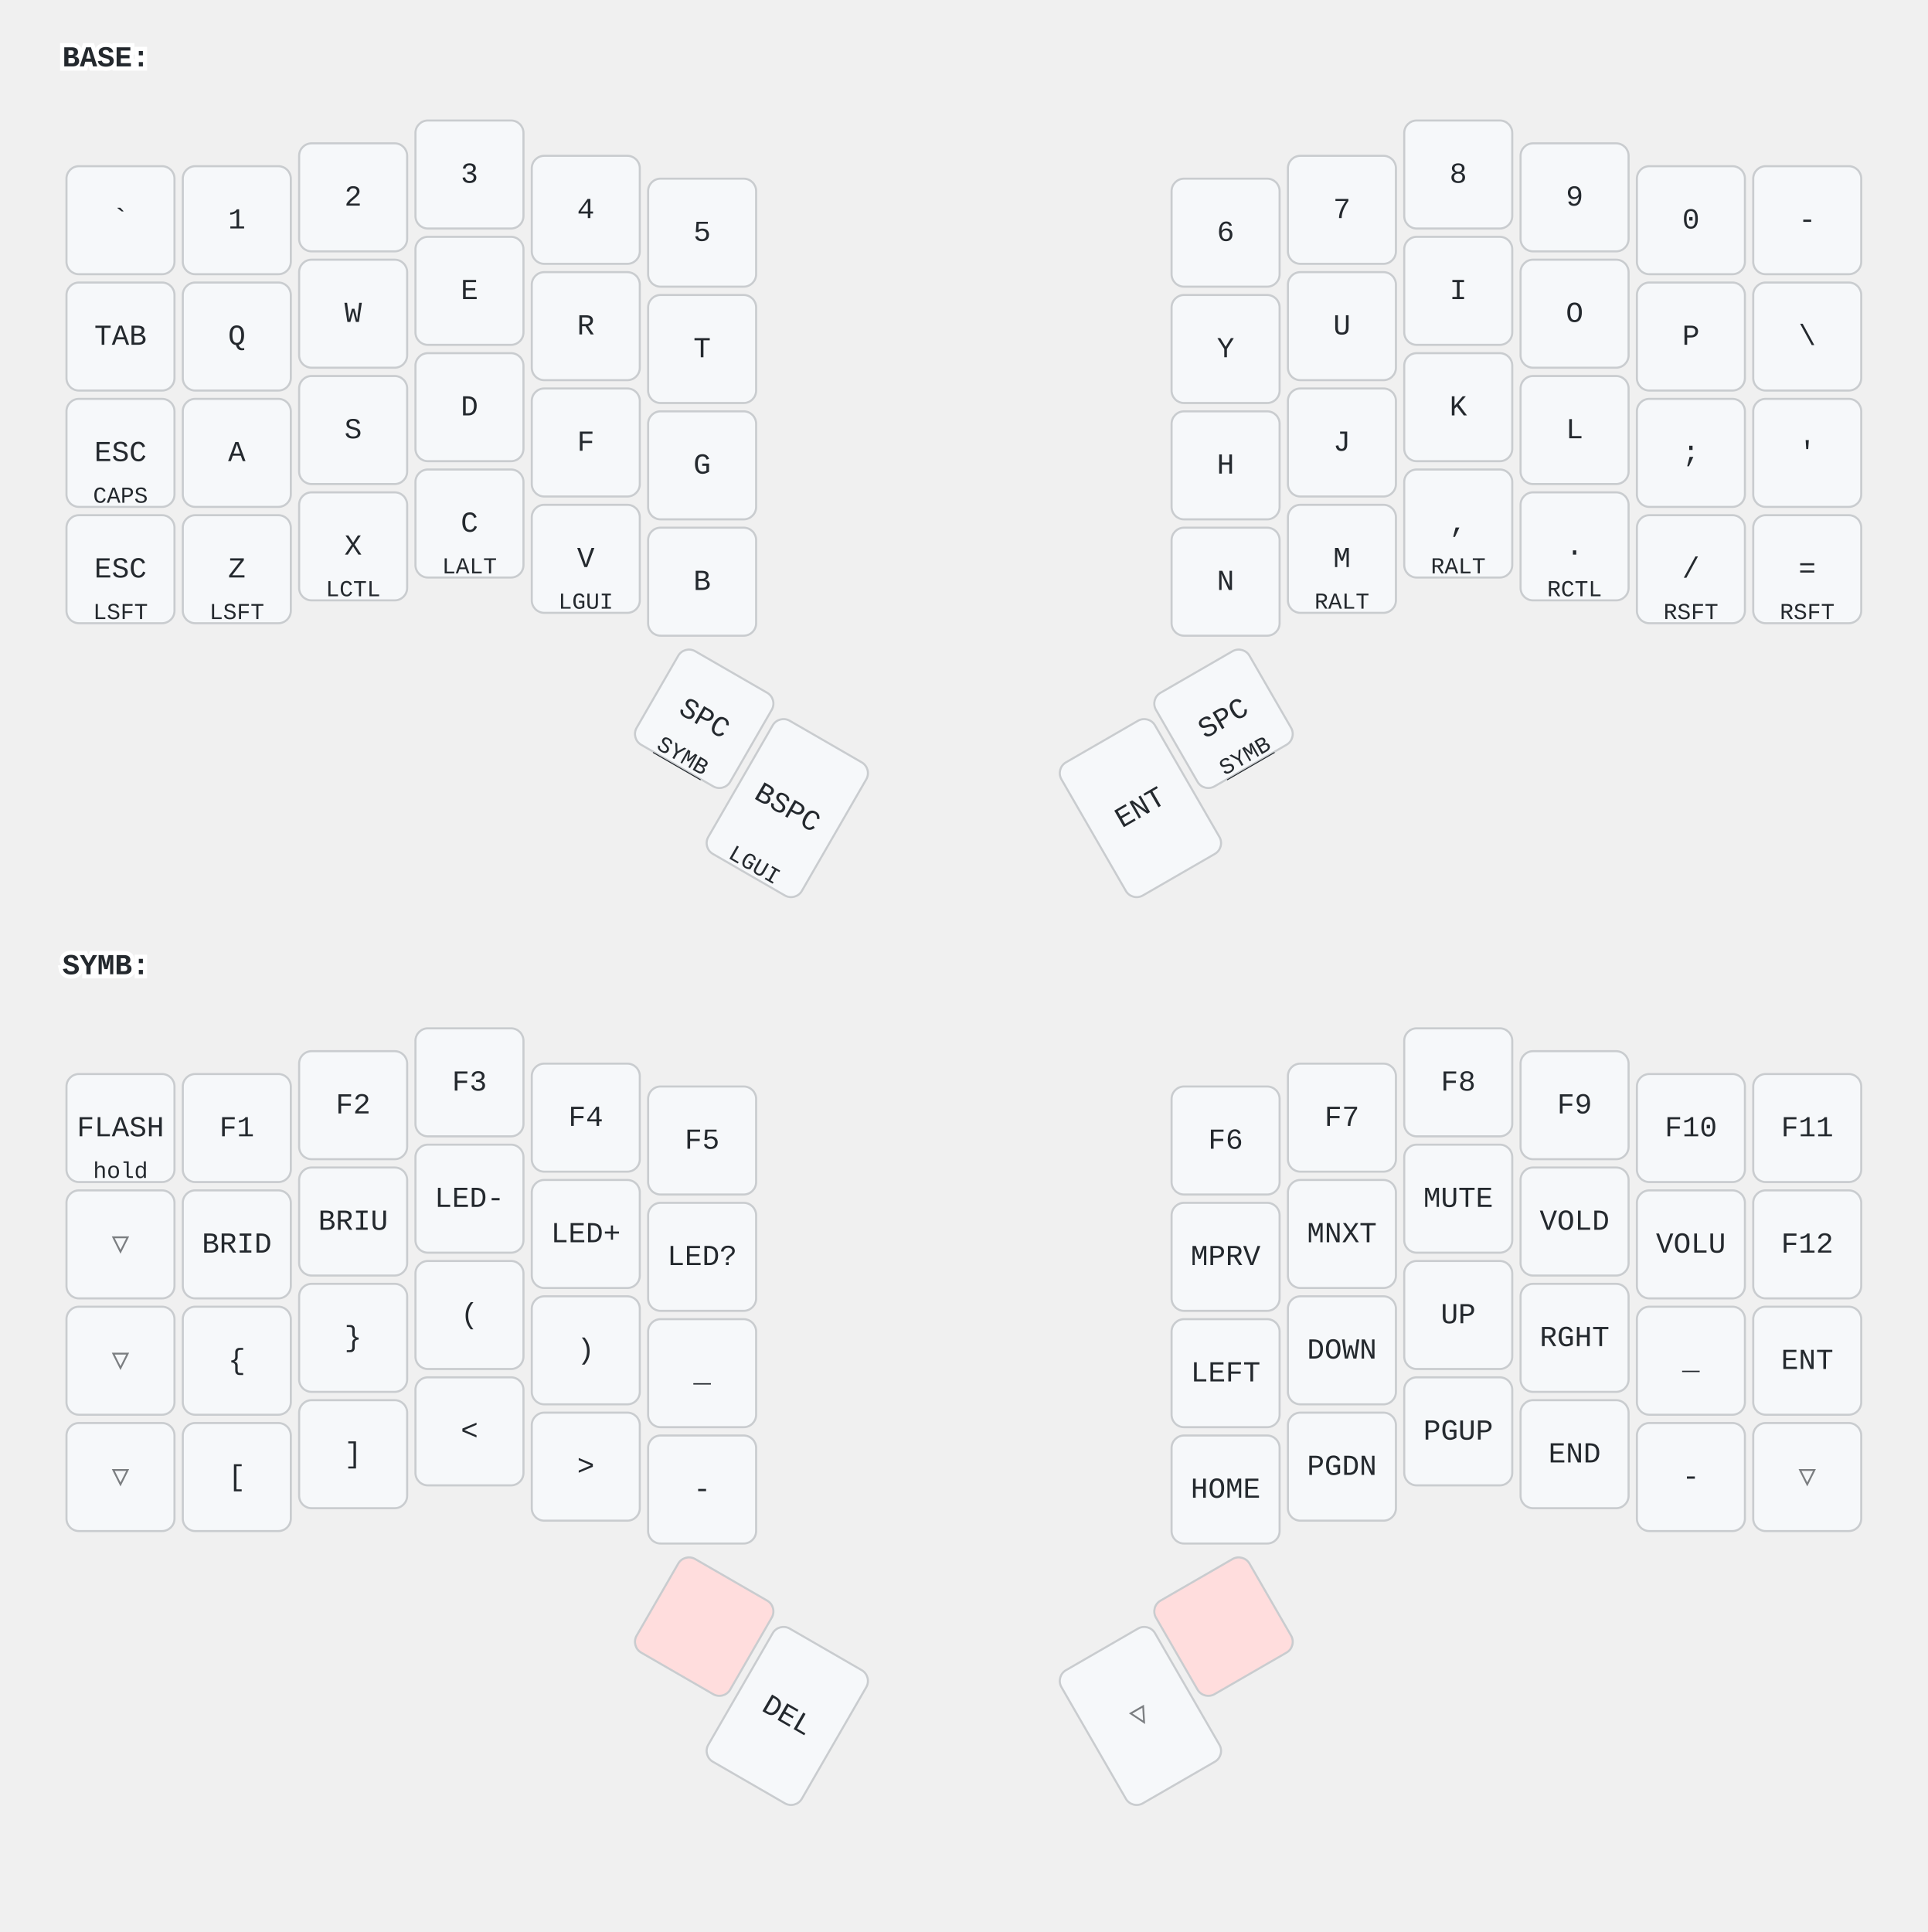
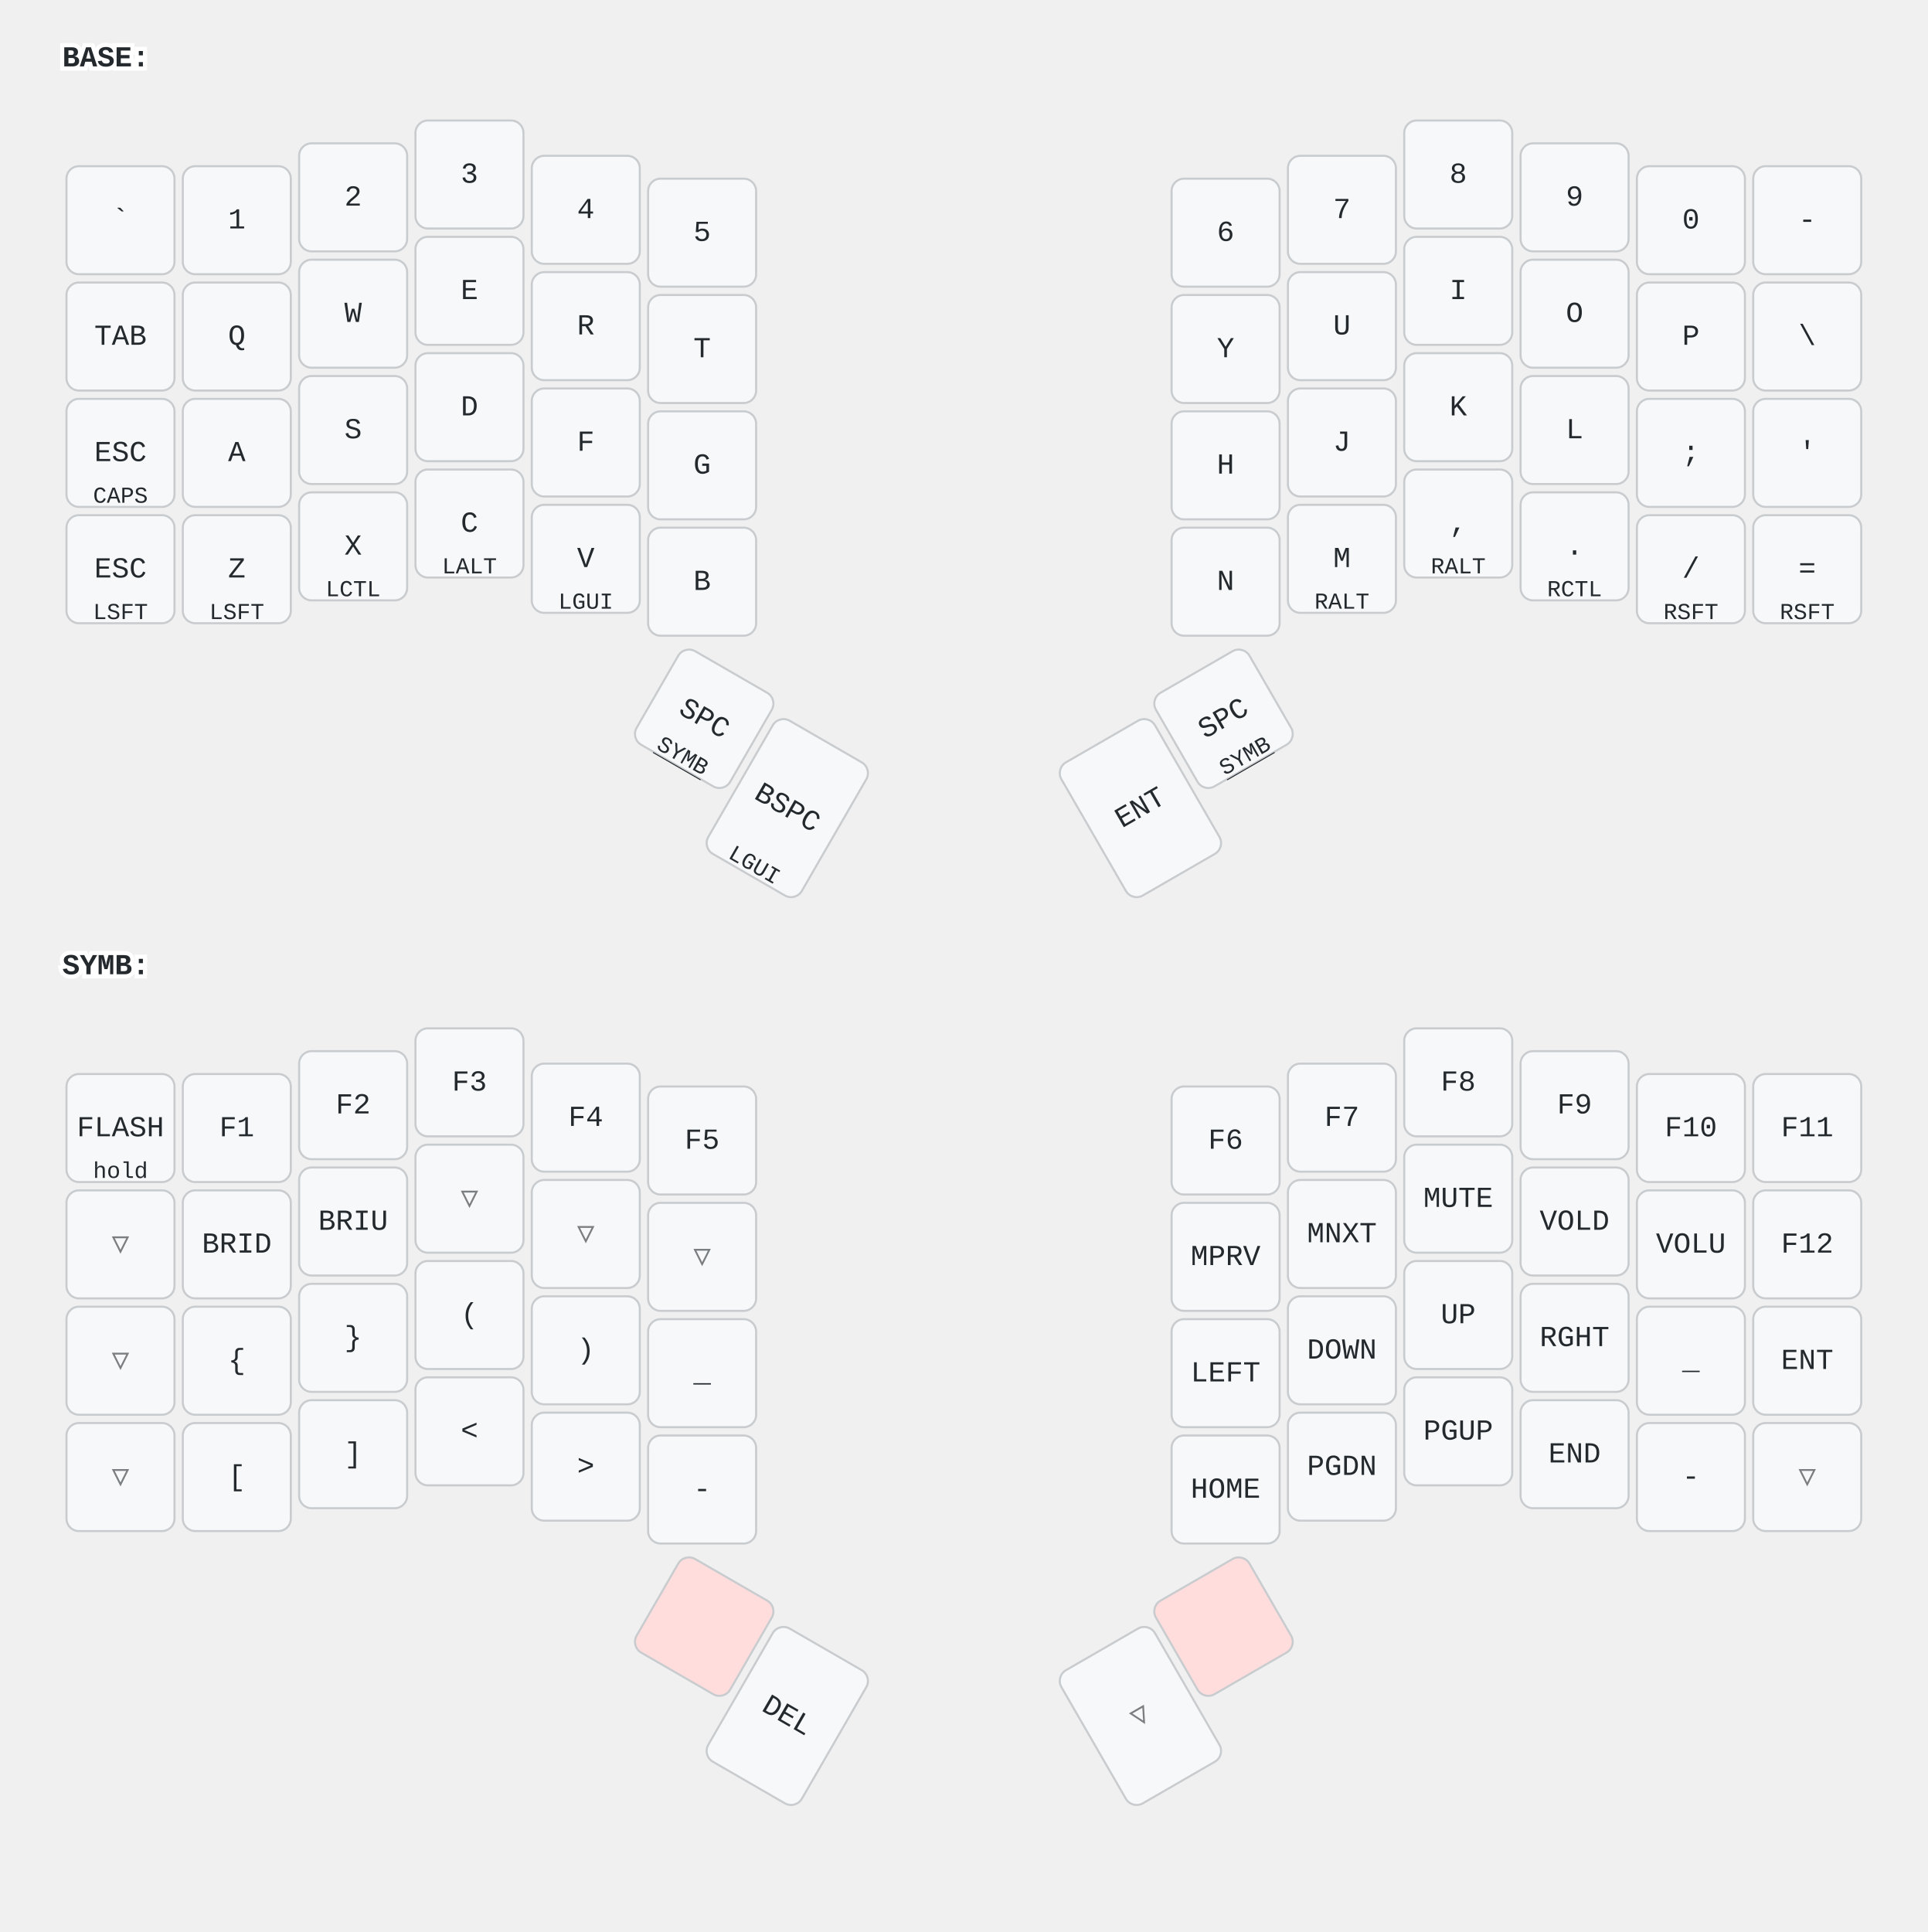
<svg xmlns="http://www.w3.org/2000/svg" width="928" height="930" viewBox="0 0 928 930" class="keymap">
  <style>/* inherit to force styles through use tags */
svg path {
    fill: inherit;
}

/* font and background color specifications */
svg.keymap {
    font-family: SFMono-Regular,Consolas,Liberation Mono,Menlo,monospace;
    font-size: 14px;
    font-kerning: normal;
    text-rendering: optimizeLegibility;
    fill: #24292e;
}

/* default key styling */
rect.key {
    fill: #f6f8fa;
}

rect.key, rect.combo {
    stroke: #c9cccf;
    stroke-width: 1;
}

/* default key side styling, only used is draw_key_sides is set */
rect.side {
    filter: brightness(90%);
}

/* color accent for combo boxes */
rect.combo, rect.combo-separate {
    fill: #cdf;
}

/* color accent for held keys */
rect.held, rect.combo.held {
    fill: #fdd;
}

/* color accent for ghost (optional) keys */
rect.ghost, rect.combo.ghost {
    stroke-dasharray: 4, 4;
    stroke-width: 2;
}

text {
    text-anchor: middle;
    dominant-baseline: middle;
}

/* styling for layer labels */
text.label {
    font-weight: bold;
    text-anchor: start;
    stroke: white;
    stroke-width: 4;
    paint-order: stroke;
}

/* styling for optional footer */
text.footer {
    text-anchor: end;
    dominant-baseline: auto;
    stroke: white;
    stroke-width: 4;
    paint-order: stroke;
}

/* styling for combo tap, and key non-tap label text */
text.combo, text.hold, text.shifted, text.left, text.right, text.tl, text.tr, text.bl, text.br {
    font-size: 11px;
}

text.hold, text.bl, text.br {
    text-anchor: middle;
    dominant-baseline: auto;
}

text.shifted, text.tl, text.tr {
    text-anchor: middle;
    dominant-baseline: hanging;
}

text.left, text.tl, text.bl {
    text-anchor: start;
}

text.right, text.tr, text.br {
    text-anchor: end;
}

text.layer-activator {
    text-decoration: underline;
}

/* styling for hold/shifted label text in combo box */
text.combo.hold, text.combo.shifted, text.combo.left, text.combo.right {
    font-size: 8px;
}

/* lighter symbol for transparent keys */
text.trans {
    fill: #7b7e81;
}

/* styling for combo dendrons */
path.combo {
    stroke-width: 1;
    stroke: gray;
    fill: none;
}

/* Start Tabler Icons Cleanup */
/* cannot use height/width with glyphs */
.icon-tabler &gt; path {
    fill: inherit;
    stroke: inherit;
    stroke-width: 2;
}
/* hide tabler's default box */
.icon-tabler &gt; path[stroke="none"][fill="none"] {
    visibility: hidden;
}
/* End Tabler Icons Cleanup */

@media (prefers-color-scheme: dark) {
svg.keymap { fill: #d1d6db; }
rect.key { fill: #3f4750; }
rect.key, rect.combo { stroke: #60666c; }
rect.combo, rect.combo-separate { fill: #1f3d7a; }
rect.held, rect.combo.held { fill: #854747; }
text.label, text.footer { stroke: black; }
text.trans { fill: #7e8184; }
path.combo { stroke: #7f7f7f; }

}</style>
  <g transform="translate(30, 0)" class="layer-BASE">
    <text x="0" y="28" class="label" id="BASE">BASE:</text>
    <g transform="translate(0, 56)">
      <g transform="translate(28, 50)" class="key keypos-0">
        <rect rx="6" ry="6" x="-26" y="-26" width="52" height="52" class="key" />
        <text x="0" y="0" class="key tap">`</text>
      </g>
      <g transform="translate(84, 50)" class="key keypos-1">
        <rect rx="6" ry="6" x="-26" y="-26" width="52" height="52" class="key" />
        <text x="0" y="0" class="key tap">1</text>
      </g>
      <g transform="translate(140, 39)" class="key keypos-2">
        <rect rx="6" ry="6" x="-26" y="-26" width="52" height="52" class="key" />
        <text x="0" y="0" class="key tap">2</text>
      </g>
      <g transform="translate(196, 28)" class="key keypos-3">
        <rect rx="6" ry="6" x="-26" y="-26" width="52" height="52" class="key" />
        <text x="0" y="0" class="key tap">3</text>
      </g>
      <g transform="translate(252, 45)" class="key keypos-4">
        <rect rx="6" ry="6" x="-26" y="-26" width="52" height="52" class="key" />
        <text x="0" y="0" class="key tap">4</text>
      </g>
      <g transform="translate(308, 56)" class="key keypos-5">
        <rect rx="6" ry="6" x="-26" y="-26" width="52" height="52" class="key" />
        <text x="0" y="0" class="key tap">5</text>
      </g>
      <g transform="translate(560, 56)" class="key keypos-6">
        <rect rx="6" ry="6" x="-26" y="-26" width="52" height="52" class="key" />
        <text x="0" y="0" class="key tap">6</text>
      </g>
      <g transform="translate(616, 45)" class="key keypos-7">
        <rect rx="6" ry="6" x="-26" y="-26" width="52" height="52" class="key" />
        <text x="0" y="0" class="key tap">7</text>
      </g>
      <g transform="translate(672, 28)" class="key keypos-8">
        <rect rx="6" ry="6" x="-26" y="-26" width="52" height="52" class="key" />
        <text x="0" y="0" class="key tap">8</text>
      </g>
      <g transform="translate(728, 39)" class="key keypos-9">
        <rect rx="6" ry="6" x="-26" y="-26" width="52" height="52" class="key" />
        <text x="0" y="0" class="key tap">9</text>
      </g>
      <g transform="translate(784, 50)" class="key keypos-10">
        <rect rx="6" ry="6" x="-26" y="-26" width="52" height="52" class="key" />
        <text x="0" y="0" class="key tap">0</text>
      </g>
      <g transform="translate(840, 50)" class="key keypos-11">
        <rect rx="6" ry="6" x="-26" y="-26" width="52" height="52" class="key" />
        <text x="0" y="0" class="key tap">-</text>
      </g>
      <g transform="translate(28, 106)" class="key keypos-12">
        <rect rx="6" ry="6" x="-26" y="-26" width="52" height="52" class="key" />
        <text x="0" y="0" class="key tap">TAB</text>
      </g>
      <g transform="translate(84, 106)" class="key keypos-13">
        <rect rx="6" ry="6" x="-26" y="-26" width="52" height="52" class="key" />
        <text x="0" y="0" class="key tap">Q</text>
      </g>
      <g transform="translate(140, 95)" class="key keypos-14">
        <rect rx="6" ry="6" x="-26" y="-26" width="52" height="52" class="key" />
        <text x="0" y="0" class="key tap">W</text>
      </g>
      <g transform="translate(196, 84)" class="key keypos-15">
        <rect rx="6" ry="6" x="-26" y="-26" width="52" height="52" class="key" />
        <text x="0" y="0" class="key tap">E</text>
      </g>
      <g transform="translate(252, 101)" class="key keypos-16">
        <rect rx="6" ry="6" x="-26" y="-26" width="52" height="52" class="key" />
        <text x="0" y="0" class="key tap">R</text>
      </g>
      <g transform="translate(308, 112)" class="key keypos-17">
        <rect rx="6" ry="6" x="-26" y="-26" width="52" height="52" class="key" />
        <text x="0" y="0" class="key tap">T</text>
      </g>
      <g transform="translate(560, 112)" class="key keypos-18">
        <rect rx="6" ry="6" x="-26" y="-26" width="52" height="52" class="key" />
        <text x="0" y="0" class="key tap">Y</text>
      </g>
      <g transform="translate(616, 101)" class="key keypos-19">
        <rect rx="6" ry="6" x="-26" y="-26" width="52" height="52" class="key" />
        <text x="0" y="0" class="key tap">U</text>
      </g>
      <g transform="translate(672, 84)" class="key keypos-20">
        <rect rx="6" ry="6" x="-26" y="-26" width="52" height="52" class="key" />
        <text x="0" y="0" class="key tap">I</text>
      </g>
      <g transform="translate(728, 95)" class="key keypos-21">
        <rect rx="6" ry="6" x="-26" y="-26" width="52" height="52" class="key" />
        <text x="0" y="0" class="key tap">O</text>
      </g>
      <g transform="translate(784, 106)" class="key keypos-22">
        <rect rx="6" ry="6" x="-26" y="-26" width="52" height="52" class="key" />
        <text x="0" y="0" class="key tap">P</text>
      </g>
      <g transform="translate(840, 106)" class="key keypos-23">
        <rect rx="6" ry="6" x="-26" y="-26" width="52" height="52" class="key" />
        <text x="0" y="0" class="key tap">\</text>
      </g>
      <g transform="translate(28, 162)" class="key keypos-24">
        <rect rx="6" ry="6" x="-26" y="-26" width="52" height="52" class="key" />
        <text x="0" y="0" class="key tap">ESC</text>
        <text x="0" y="24" class="key hold">CAPS</text>
      </g>
      <g transform="translate(84, 162)" class="key keypos-25">
        <rect rx="6" ry="6" x="-26" y="-26" width="52" height="52" class="key" />
        <text x="0" y="0" class="key tap">A</text>
      </g>
      <g transform="translate(140, 151)" class="key keypos-26">
        <rect rx="6" ry="6" x="-26" y="-26" width="52" height="52" class="key" />
        <text x="0" y="0" class="key tap">S</text>
      </g>
      <g transform="translate(196, 140)" class="key keypos-27">
        <rect rx="6" ry="6" x="-26" y="-26" width="52" height="52" class="key" />
        <text x="0" y="0" class="key tap">D</text>
      </g>
      <g transform="translate(252, 157)" class="key keypos-28">
        <rect rx="6" ry="6" x="-26" y="-26" width="52" height="52" class="key" />
        <text x="0" y="0" class="key tap">F</text>
      </g>
      <g transform="translate(308, 168)" class="key keypos-29">
        <rect rx="6" ry="6" x="-26" y="-26" width="52" height="52" class="key" />
        <text x="0" y="0" class="key tap">G</text>
      </g>
      <g transform="translate(560, 168)" class="key keypos-30">
        <rect rx="6" ry="6" x="-26" y="-26" width="52" height="52" class="key" />
        <text x="0" y="0" class="key tap">H</text>
      </g>
      <g transform="translate(616, 157)" class="key keypos-31">
        <rect rx="6" ry="6" x="-26" y="-26" width="52" height="52" class="key" />
        <text x="0" y="0" class="key tap">J</text>
      </g>
      <g transform="translate(672, 140)" class="key keypos-32">
        <rect rx="6" ry="6" x="-26" y="-26" width="52" height="52" class="key" />
        <text x="0" y="0" class="key tap">K</text>
      </g>
      <g transform="translate(728, 151)" class="key keypos-33">
        <rect rx="6" ry="6" x="-26" y="-26" width="52" height="52" class="key" />
        <text x="0" y="0" class="key tap">L</text>
      </g>
      <g transform="translate(784, 162)" class="key keypos-34">
        <rect rx="6" ry="6" x="-26" y="-26" width="52" height="52" class="key" />
        <text x="0" y="0" class="key tap">;</text>
      </g>
      <g transform="translate(840, 162)" class="key keypos-35">
        <rect rx="6" ry="6" x="-26" y="-26" width="52" height="52" class="key" />
        <text x="0" y="0" class="key tap">'</text>
      </g>
      <g transform="translate(28, 218)" class="key keypos-36">
        <rect rx="6" ry="6" x="-26" y="-26" width="52" height="52" class="key" />
        <text x="0" y="0" class="key tap">ESC</text>
        <text x="0" y="24" class="key hold">LSFT</text>
      </g>
      <g transform="translate(84, 218)" class="key keypos-37">
        <rect rx="6" ry="6" x="-26" y="-26" width="52" height="52" class="key" />
        <text x="0" y="0" class="key tap">Z</text>
        <text x="0" y="24" class="key hold">LSFT</text>
      </g>
      <g transform="translate(140, 207)" class="key keypos-38">
        <rect rx="6" ry="6" x="-26" y="-26" width="52" height="52" class="key" />
        <text x="0" y="0" class="key tap">X</text>
        <text x="0" y="24" class="key hold">LCTL</text>
      </g>
      <g transform="translate(196, 196)" class="key keypos-39">
        <rect rx="6" ry="6" x="-26" y="-26" width="52" height="52" class="key" />
        <text x="0" y="0" class="key tap">C</text>
        <text x="0" y="24" class="key hold">LALT</text>
      </g>
      <g transform="translate(252, 213)" class="key keypos-40">
        <rect rx="6" ry="6" x="-26" y="-26" width="52" height="52" class="key" />
        <text x="0" y="0" class="key tap">V</text>
        <text x="0" y="24" class="key hold">LGUI</text>
      </g>
      <g transform="translate(308, 224)" class="key keypos-41">
        <rect rx="6" ry="6" x="-26" y="-26" width="52" height="52" class="key" />
        <text x="0" y="0" class="key tap">B</text>
      </g>
      <g transform="translate(560, 224)" class="key keypos-42">
        <rect rx="6" ry="6" x="-26" y="-26" width="52" height="52" class="key" />
        <text x="0" y="0" class="key tap">N</text>
      </g>
      <g transform="translate(616, 213)" class="key keypos-43">
        <rect rx="6" ry="6" x="-26" y="-26" width="52" height="52" class="key" />
        <text x="0" y="0" class="key tap">M</text>
        <text x="0" y="24" class="key hold">RALT</text>
      </g>
      <g transform="translate(672, 196)" class="key keypos-44">
        <rect rx="6" ry="6" x="-26" y="-26" width="52" height="52" class="key" />
        <text x="0" y="0" class="key tap">,</text>
        <text x="0" y="24" class="key hold">RALT</text>
      </g>
      <g transform="translate(728, 207)" class="key keypos-45">
        <rect rx="6" ry="6" x="-26" y="-26" width="52" height="52" class="key" />
        <text x="0" y="0" class="key tap">.</text>
        <text x="0" y="24" class="key hold">RCTL</text>
      </g>
      <g transform="translate(784, 218)" class="key keypos-46">
        <rect rx="6" ry="6" x="-26" y="-26" width="52" height="52" class="key" />
        <text x="0" y="0" class="key tap">/</text>
        <text x="0" y="24" class="key hold">RSFT</text>
      </g>
      <g transform="translate(840, 218)" class="key keypos-47">
        <rect rx="6" ry="6" x="-26" y="-26" width="52" height="52" class="key" />
        <text x="0" y="0" class="key tap">=</text>
        <text x="0" y="24" class="key hold">RSFT</text>
      </g>
      <g transform="translate(309, 290) rotate(30.0)" class="key keypos-48">
        <rect rx="6" ry="6" x="-26" y="-26" width="52" height="52" class="key" />
        <text x="0" y="0" class="key tap">SPC</text>
        <a href="#SYMB">
          <text x="0" y="24" class="key hold layer-activator">SYMB</text>
        </a>
      </g>
      <g transform="translate(349, 333) rotate(30.0)" class="key keypos-49">
        <rect rx="6" ry="6" x="-26" y="-37" width="52" height="74" class="key" />
        <text x="0" y="0" class="key tap">BSPC</text>
        <text x="0" y="35" class="key hold">LGUI</text>
      </g>
      <g transform="translate(519, 333) rotate(-30.0)" class="key keypos-50">
        <rect rx="6" ry="6" x="-26" y="-37" width="52" height="74" class="key" />
        <text x="0" y="0" class="key tap">ENT</text>
      </g>
      <g transform="translate(559, 290) rotate(-30.0)" class="key keypos-51">
        <rect rx="6" ry="6" x="-26" y="-26" width="52" height="52" class="key" />
        <text x="0" y="0" class="key tap">SPC</text>
        <a href="#SYMB">
          <text x="0" y="24" class="key hold layer-activator">SYMB</text>
        </a>
      </g>
    </g>
  </g>
  <g transform="translate(30, 437)" class="layer-SYMB">
    <text x="0" y="28" class="label" id="SYMB">SYMB:</text>
    <g transform="translate(0, 56)">
      <g transform="translate(28, 50)" class="key keypos-0">
        <rect rx="6" ry="6" x="-26" y="-26" width="52" height="52" class="key" />
        <text x="0" y="0" class="key tap">FLASH</text>
        <text x="0" y="24" class="key hold">hold</text>
      </g>
      <g transform="translate(84, 50)" class="key keypos-1">
        <rect rx="6" ry="6" x="-26" y="-26" width="52" height="52" class="key" />
        <text x="0" y="0" class="key tap">F1</text>
      </g>
      <g transform="translate(140, 39)" class="key keypos-2">
        <rect rx="6" ry="6" x="-26" y="-26" width="52" height="52" class="key" />
        <text x="0" y="0" class="key tap">F2</text>
      </g>
      <g transform="translate(196, 28)" class="key keypos-3">
        <rect rx="6" ry="6" x="-26" y="-26" width="52" height="52" class="key" />
        <text x="0" y="0" class="key tap">F3</text>
      </g>
      <g transform="translate(252, 45)" class="key keypos-4">
        <rect rx="6" ry="6" x="-26" y="-26" width="52" height="52" class="key" />
        <text x="0" y="0" class="key tap">F4</text>
      </g>
      <g transform="translate(308, 56)" class="key keypos-5">
        <rect rx="6" ry="6" x="-26" y="-26" width="52" height="52" class="key" />
        <text x="0" y="0" class="key tap">F5</text>
      </g>
      <g transform="translate(560, 56)" class="key keypos-6">
        <rect rx="6" ry="6" x="-26" y="-26" width="52" height="52" class="key" />
        <text x="0" y="0" class="key tap">F6</text>
      </g>
      <g transform="translate(616, 45)" class="key keypos-7">
        <rect rx="6" ry="6" x="-26" y="-26" width="52" height="52" class="key" />
        <text x="0" y="0" class="key tap">F7</text>
      </g>
      <g transform="translate(672, 28)" class="key keypos-8">
        <rect rx="6" ry="6" x="-26" y="-26" width="52" height="52" class="key" />
        <text x="0" y="0" class="key tap">F8</text>
      </g>
      <g transform="translate(728, 39)" class="key keypos-9">
        <rect rx="6" ry="6" x="-26" y="-26" width="52" height="52" class="key" />
        <text x="0" y="0" class="key tap">F9</text>
      </g>
      <g transform="translate(784, 50)" class="key keypos-10">
        <rect rx="6" ry="6" x="-26" y="-26" width="52" height="52" class="key" />
        <text x="0" y="0" class="key tap">F10</text>
      </g>
      <g transform="translate(840, 50)" class="key keypos-11">
        <rect rx="6" ry="6" x="-26" y="-26" width="52" height="52" class="key" />
        <text x="0" y="0" class="key tap">F11</text>
      </g>
      <g transform="translate(28, 106)" class="key trans keypos-12">
        <rect rx="6" ry="6" x="-26" y="-26" width="52" height="52" class="key trans" />
        <text x="0" y="0" class="key trans tap">▽</text>
      </g>
      <g transform="translate(84, 106)" class="key keypos-13">
        <rect rx="6" ry="6" x="-26" y="-26" width="52" height="52" class="key" />
        <text x="0" y="0" class="key tap">BRID</text>
      </g>
      <g transform="translate(140, 95)" class="key keypos-14">
        <rect rx="6" ry="6" x="-26" y="-26" width="52" height="52" class="key" />
        <text x="0" y="0" class="key tap">BRIU</text>
      </g>
-       <g transform="translate(196, 84)" class="key keypos-15">
-         <rect rx="6" ry="6" x="-26" y="-26" width="52" height="52" class="key" />
-         <text x="0" y="0" class="key tap">LED-</text>
-       </g>
-       <g transform="translate(252, 101)" class="key keypos-16">
-         <rect rx="6" ry="6" x="-26" y="-26" width="52" height="52" class="key" />
-         <text x="0" y="0" class="key tap">LED+</text>
-       </g>
-       <g transform="translate(308, 112)" class="key keypos-17">
-         <rect rx="6" ry="6" x="-26" y="-26" width="52" height="52" class="key" />
-         <text x="0" y="0" class="key tap">LED?</text>
+       <g transform="translate(196, 84)" class="key trans keypos-15">
+         <rect rx="6" ry="6" x="-26" y="-26" width="52" height="52" class="key trans" />
+         <text x="0" y="0" class="key trans tap">▽</text>
+       </g>
+       <g transform="translate(252, 101)" class="key trans keypos-16">
+         <rect rx="6" ry="6" x="-26" y="-26" width="52" height="52" class="key trans" />
+         <text x="0" y="0" class="key trans tap">▽</text>
+       </g>
+       <g transform="translate(308, 112)" class="key trans keypos-17">
+         <rect rx="6" ry="6" x="-26" y="-26" width="52" height="52" class="key trans" />
+         <text x="0" y="0" class="key trans tap">▽</text>
      </g>
      <g transform="translate(560, 112)" class="key keypos-18">
        <rect rx="6" ry="6" x="-26" y="-26" width="52" height="52" class="key" />
        <text x="0" y="0" class="key tap">MPRV</text>
      </g>
      <g transform="translate(616, 101)" class="key keypos-19">
        <rect rx="6" ry="6" x="-26" y="-26" width="52" height="52" class="key" />
        <text x="0" y="0" class="key tap">MNXT</text>
      </g>
      <g transform="translate(672, 84)" class="key keypos-20">
        <rect rx="6" ry="6" x="-26" y="-26" width="52" height="52" class="key" />
        <text x="0" y="0" class="key tap">MUTE</text>
      </g>
      <g transform="translate(728, 95)" class="key keypos-21">
        <rect rx="6" ry="6" x="-26" y="-26" width="52" height="52" class="key" />
        <text x="0" y="0" class="key tap">VOLD</text>
      </g>
      <g transform="translate(784, 106)" class="key keypos-22">
        <rect rx="6" ry="6" x="-26" y="-26" width="52" height="52" class="key" />
        <text x="0" y="0" class="key tap">VOLU</text>
      </g>
      <g transform="translate(840, 106)" class="key keypos-23">
        <rect rx="6" ry="6" x="-26" y="-26" width="52" height="52" class="key" />
        <text x="0" y="0" class="key tap">F12</text>
      </g>
      <g transform="translate(28, 162)" class="key trans keypos-24">
        <rect rx="6" ry="6" x="-26" y="-26" width="52" height="52" class="key trans" />
        <text x="0" y="0" class="key trans tap">▽</text>
      </g>
      <g transform="translate(84, 162)" class="key keypos-25">
        <rect rx="6" ry="6" x="-26" y="-26" width="52" height="52" class="key" />
        <text x="0" y="0" class="key tap">{</text>
      </g>
      <g transform="translate(140, 151)" class="key keypos-26">
        <rect rx="6" ry="6" x="-26" y="-26" width="52" height="52" class="key" />
        <text x="0" y="0" class="key tap">}</text>
      </g>
      <g transform="translate(196, 140)" class="key keypos-27">
        <rect rx="6" ry="6" x="-26" y="-26" width="52" height="52" class="key" />
        <text x="0" y="0" class="key tap">(</text>
      </g>
      <g transform="translate(252, 157)" class="key keypos-28">
        <rect rx="6" ry="6" x="-26" y="-26" width="52" height="52" class="key" />
        <text x="0" y="0" class="key tap">)</text>
      </g>
      <g transform="translate(308, 168)" class="key keypos-29">
        <rect rx="6" ry="6" x="-26" y="-26" width="52" height="52" class="key" />
        <text x="0" y="0" class="key tap">_</text>
      </g>
      <g transform="translate(560, 168)" class="key keypos-30">
        <rect rx="6" ry="6" x="-26" y="-26" width="52" height="52" class="key" />
        <text x="0" y="0" class="key tap">LEFT</text>
      </g>
      <g transform="translate(616, 157)" class="key keypos-31">
        <rect rx="6" ry="6" x="-26" y="-26" width="52" height="52" class="key" />
        <text x="0" y="0" class="key tap">DOWN</text>
      </g>
      <g transform="translate(672, 140)" class="key keypos-32">
        <rect rx="6" ry="6" x="-26" y="-26" width="52" height="52" class="key" />
        <text x="0" y="0" class="key tap">UP</text>
      </g>
      <g transform="translate(728, 151)" class="key keypos-33">
        <rect rx="6" ry="6" x="-26" y="-26" width="52" height="52" class="key" />
        <text x="0" y="0" class="key tap">RGHT</text>
      </g>
      <g transform="translate(784, 162)" class="key keypos-34">
        <rect rx="6" ry="6" x="-26" y="-26" width="52" height="52" class="key" />
        <text x="0" y="0" class="key tap">_</text>
      </g>
      <g transform="translate(840, 162)" class="key keypos-35">
        <rect rx="6" ry="6" x="-26" y="-26" width="52" height="52" class="key" />
        <text x="0" y="0" class="key tap">ENT</text>
      </g>
      <g transform="translate(28, 218)" class="key trans keypos-36">
        <rect rx="6" ry="6" x="-26" y="-26" width="52" height="52" class="key trans" />
        <text x="0" y="0" class="key trans tap">▽</text>
      </g>
      <g transform="translate(84, 218)" class="key keypos-37">
        <rect rx="6" ry="6" x="-26" y="-26" width="52" height="52" class="key" />
        <text x="0" y="0" class="key tap">[</text>
      </g>
      <g transform="translate(140, 207)" class="key keypos-38">
        <rect rx="6" ry="6" x="-26" y="-26" width="52" height="52" class="key" />
        <text x="0" y="0" class="key tap">]</text>
      </g>
      <g transform="translate(196, 196)" class="key keypos-39">
        <rect rx="6" ry="6" x="-26" y="-26" width="52" height="52" class="key" />
        <text x="0" y="0" class="key tap">&lt;</text>
      </g>
      <g transform="translate(252, 213)" class="key keypos-40">
        <rect rx="6" ry="6" x="-26" y="-26" width="52" height="52" class="key" />
        <text x="0" y="0" class="key tap">&gt;</text>
      </g>
      <g transform="translate(308, 224)" class="key keypos-41">
        <rect rx="6" ry="6" x="-26" y="-26" width="52" height="52" class="key" />
        <text x="0" y="0" class="key tap">-</text>
      </g>
      <g transform="translate(560, 224)" class="key keypos-42">
        <rect rx="6" ry="6" x="-26" y="-26" width="52" height="52" class="key" />
        <text x="0" y="0" class="key tap">HOME</text>
      </g>
      <g transform="translate(616, 213)" class="key keypos-43">
        <rect rx="6" ry="6" x="-26" y="-26" width="52" height="52" class="key" />
        <text x="0" y="0" class="key tap">PGDN</text>
      </g>
      <g transform="translate(672, 196)" class="key keypos-44">
        <rect rx="6" ry="6" x="-26" y="-26" width="52" height="52" class="key" />
        <text x="0" y="0" class="key tap">PGUP</text>
      </g>
      <g transform="translate(728, 207)" class="key keypos-45">
        <rect rx="6" ry="6" x="-26" y="-26" width="52" height="52" class="key" />
        <text x="0" y="0" class="key tap">END</text>
      </g>
      <g transform="translate(784, 218)" class="key keypos-46">
        <rect rx="6" ry="6" x="-26" y="-26" width="52" height="52" class="key" />
        <text x="0" y="0" class="key tap">-</text>
      </g>
      <g transform="translate(840, 218)" class="key trans keypos-47">
        <rect rx="6" ry="6" x="-26" y="-26" width="52" height="52" class="key trans" />
        <text x="0" y="0" class="key trans tap">▽</text>
      </g>
      <g transform="translate(309, 290) rotate(30.0)" class="key held keypos-48">
        <rect rx="6" ry="6" x="-26" y="-26" width="52" height="52" class="key held" />
      </g>
      <g transform="translate(349, 333) rotate(30.0)" class="key keypos-49">
        <rect rx="6" ry="6" x="-26" y="-37" width="52" height="74" class="key" />
        <text x="0" y="0" class="key tap">DEL</text>
      </g>
      <g transform="translate(519, 333) rotate(-30.0)" class="key trans keypos-50">
        <rect rx="6" ry="6" x="-26" y="-37" width="52" height="74" class="key trans" />
        <text x="0" y="0" class="key trans tap">▽</text>
      </g>
      <g transform="translate(559, 290) rotate(-30.0)" class="key held alternate keypos-51">
        <rect rx="6" ry="6" x="-26" y="-26" width="52" height="52" class="key held alternate" />
      </g>
    </g>
  </g>
</svg>
